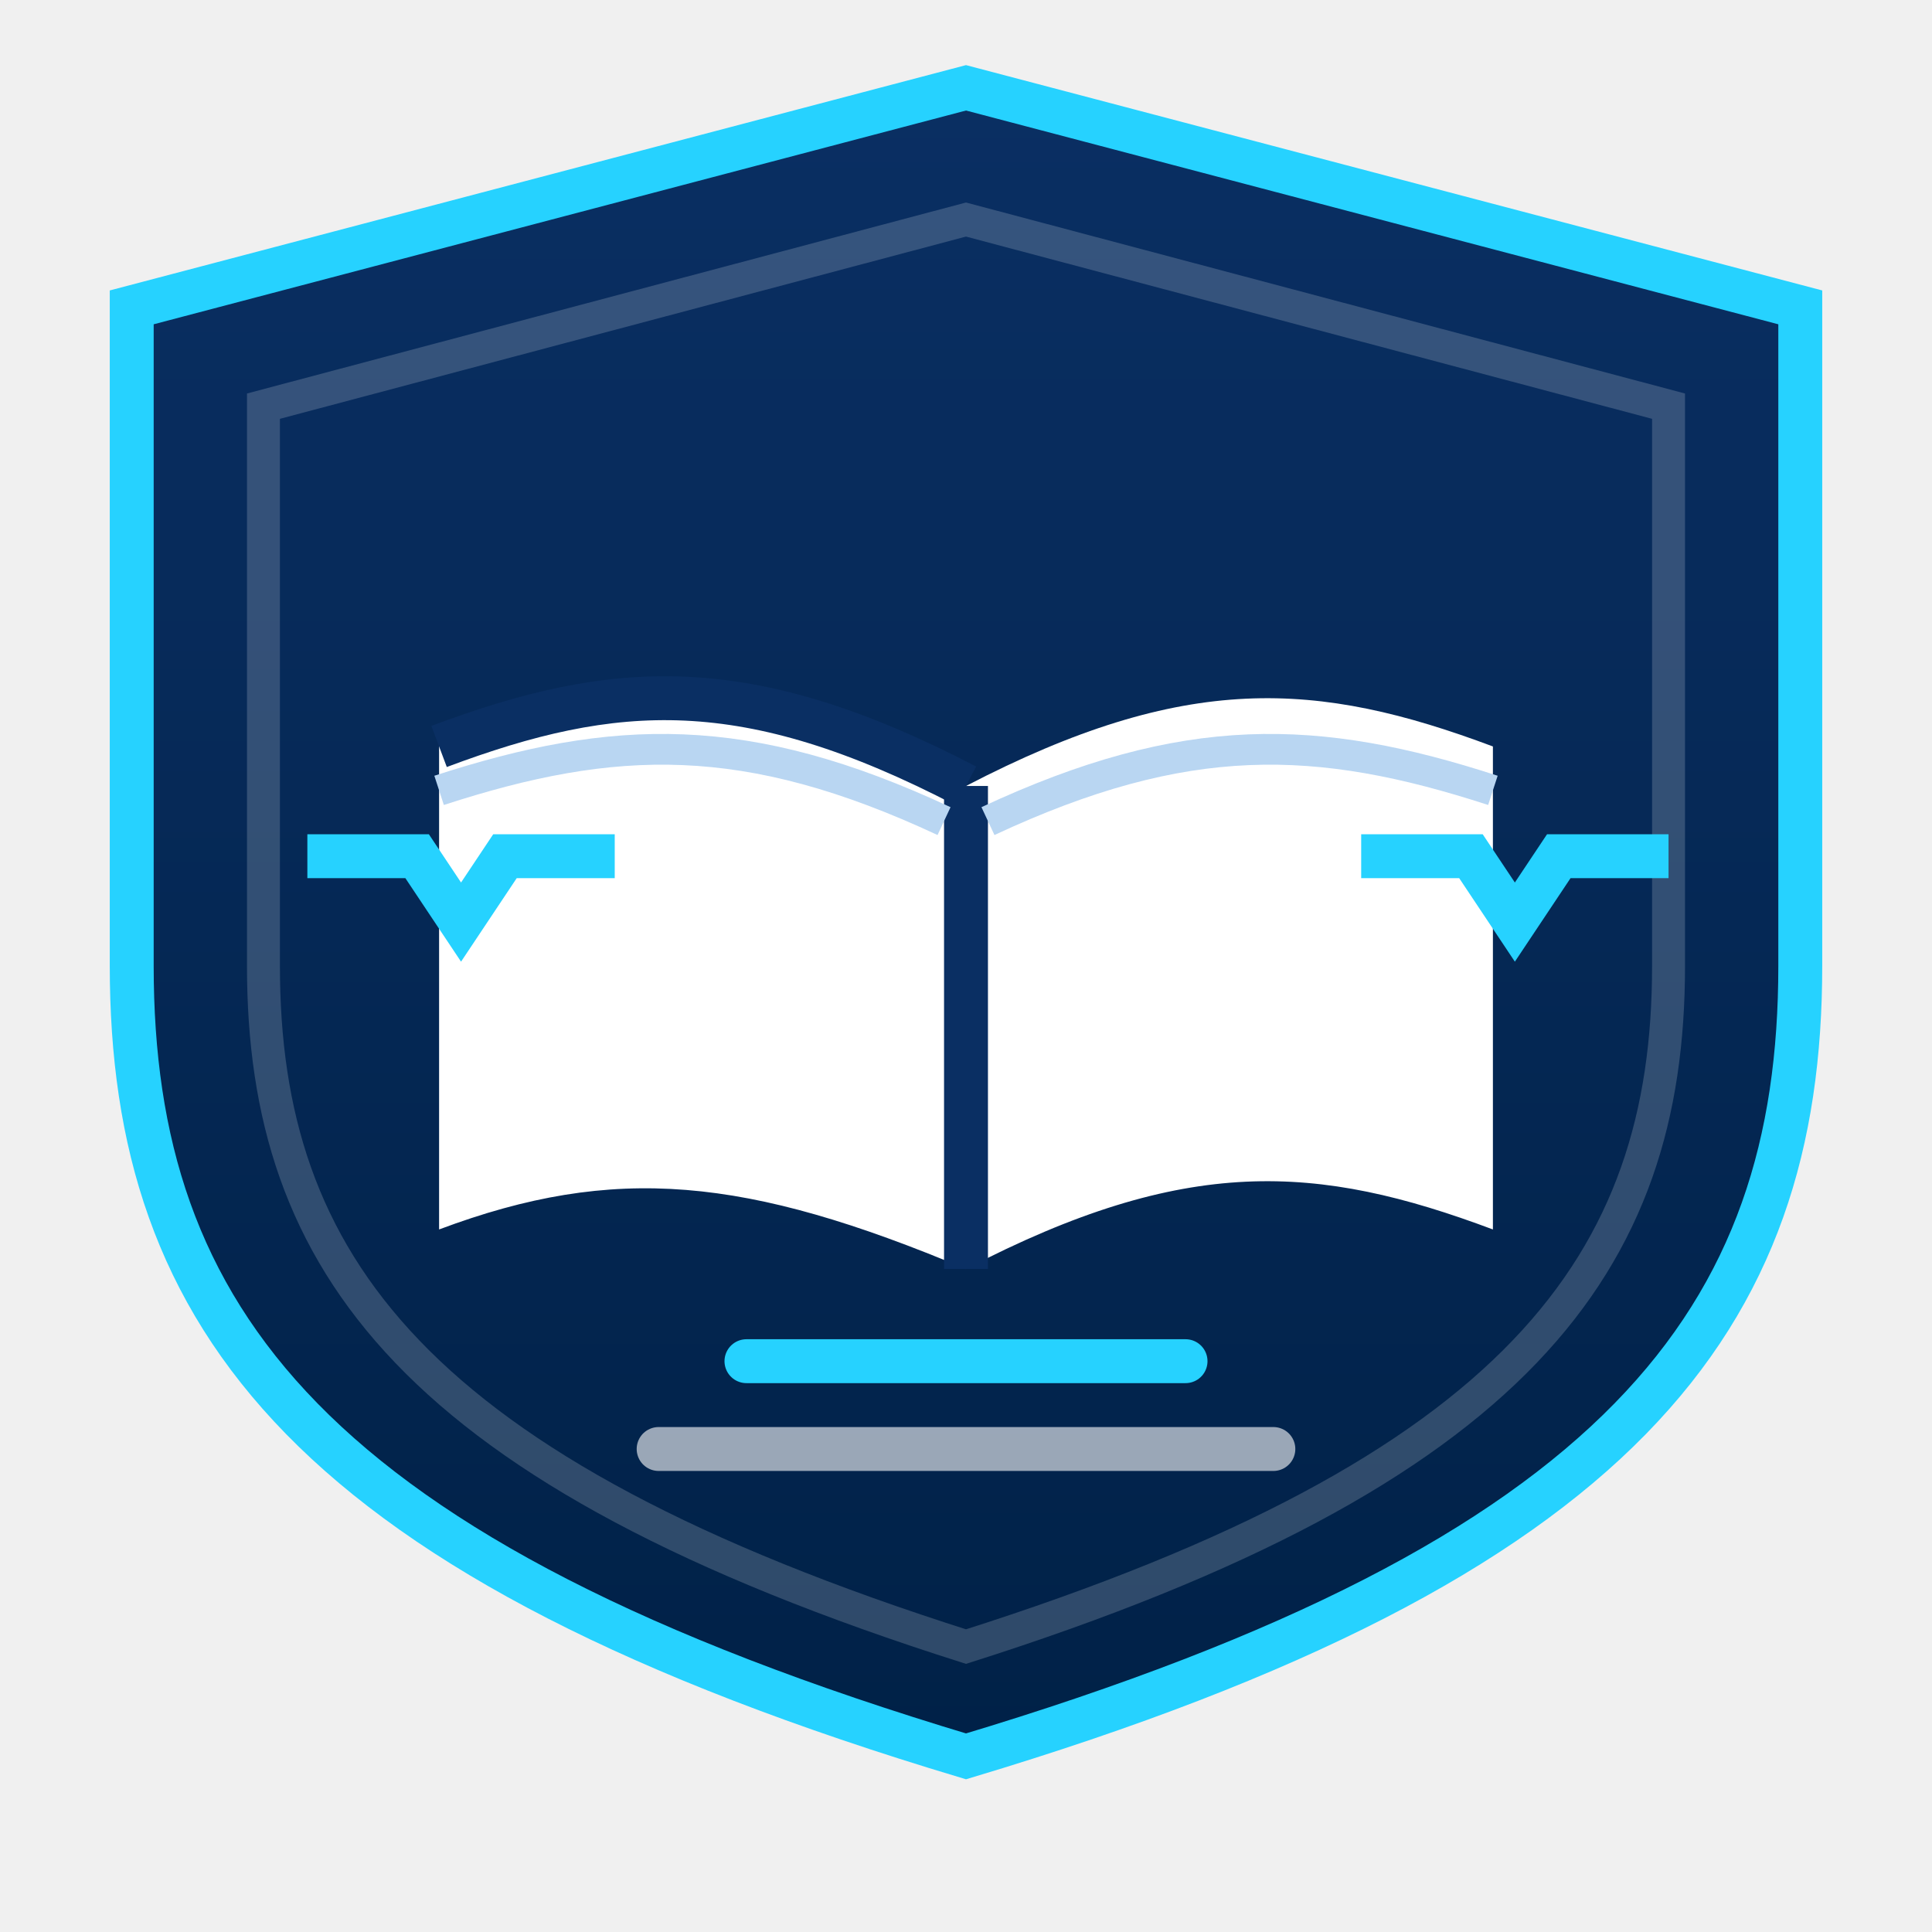
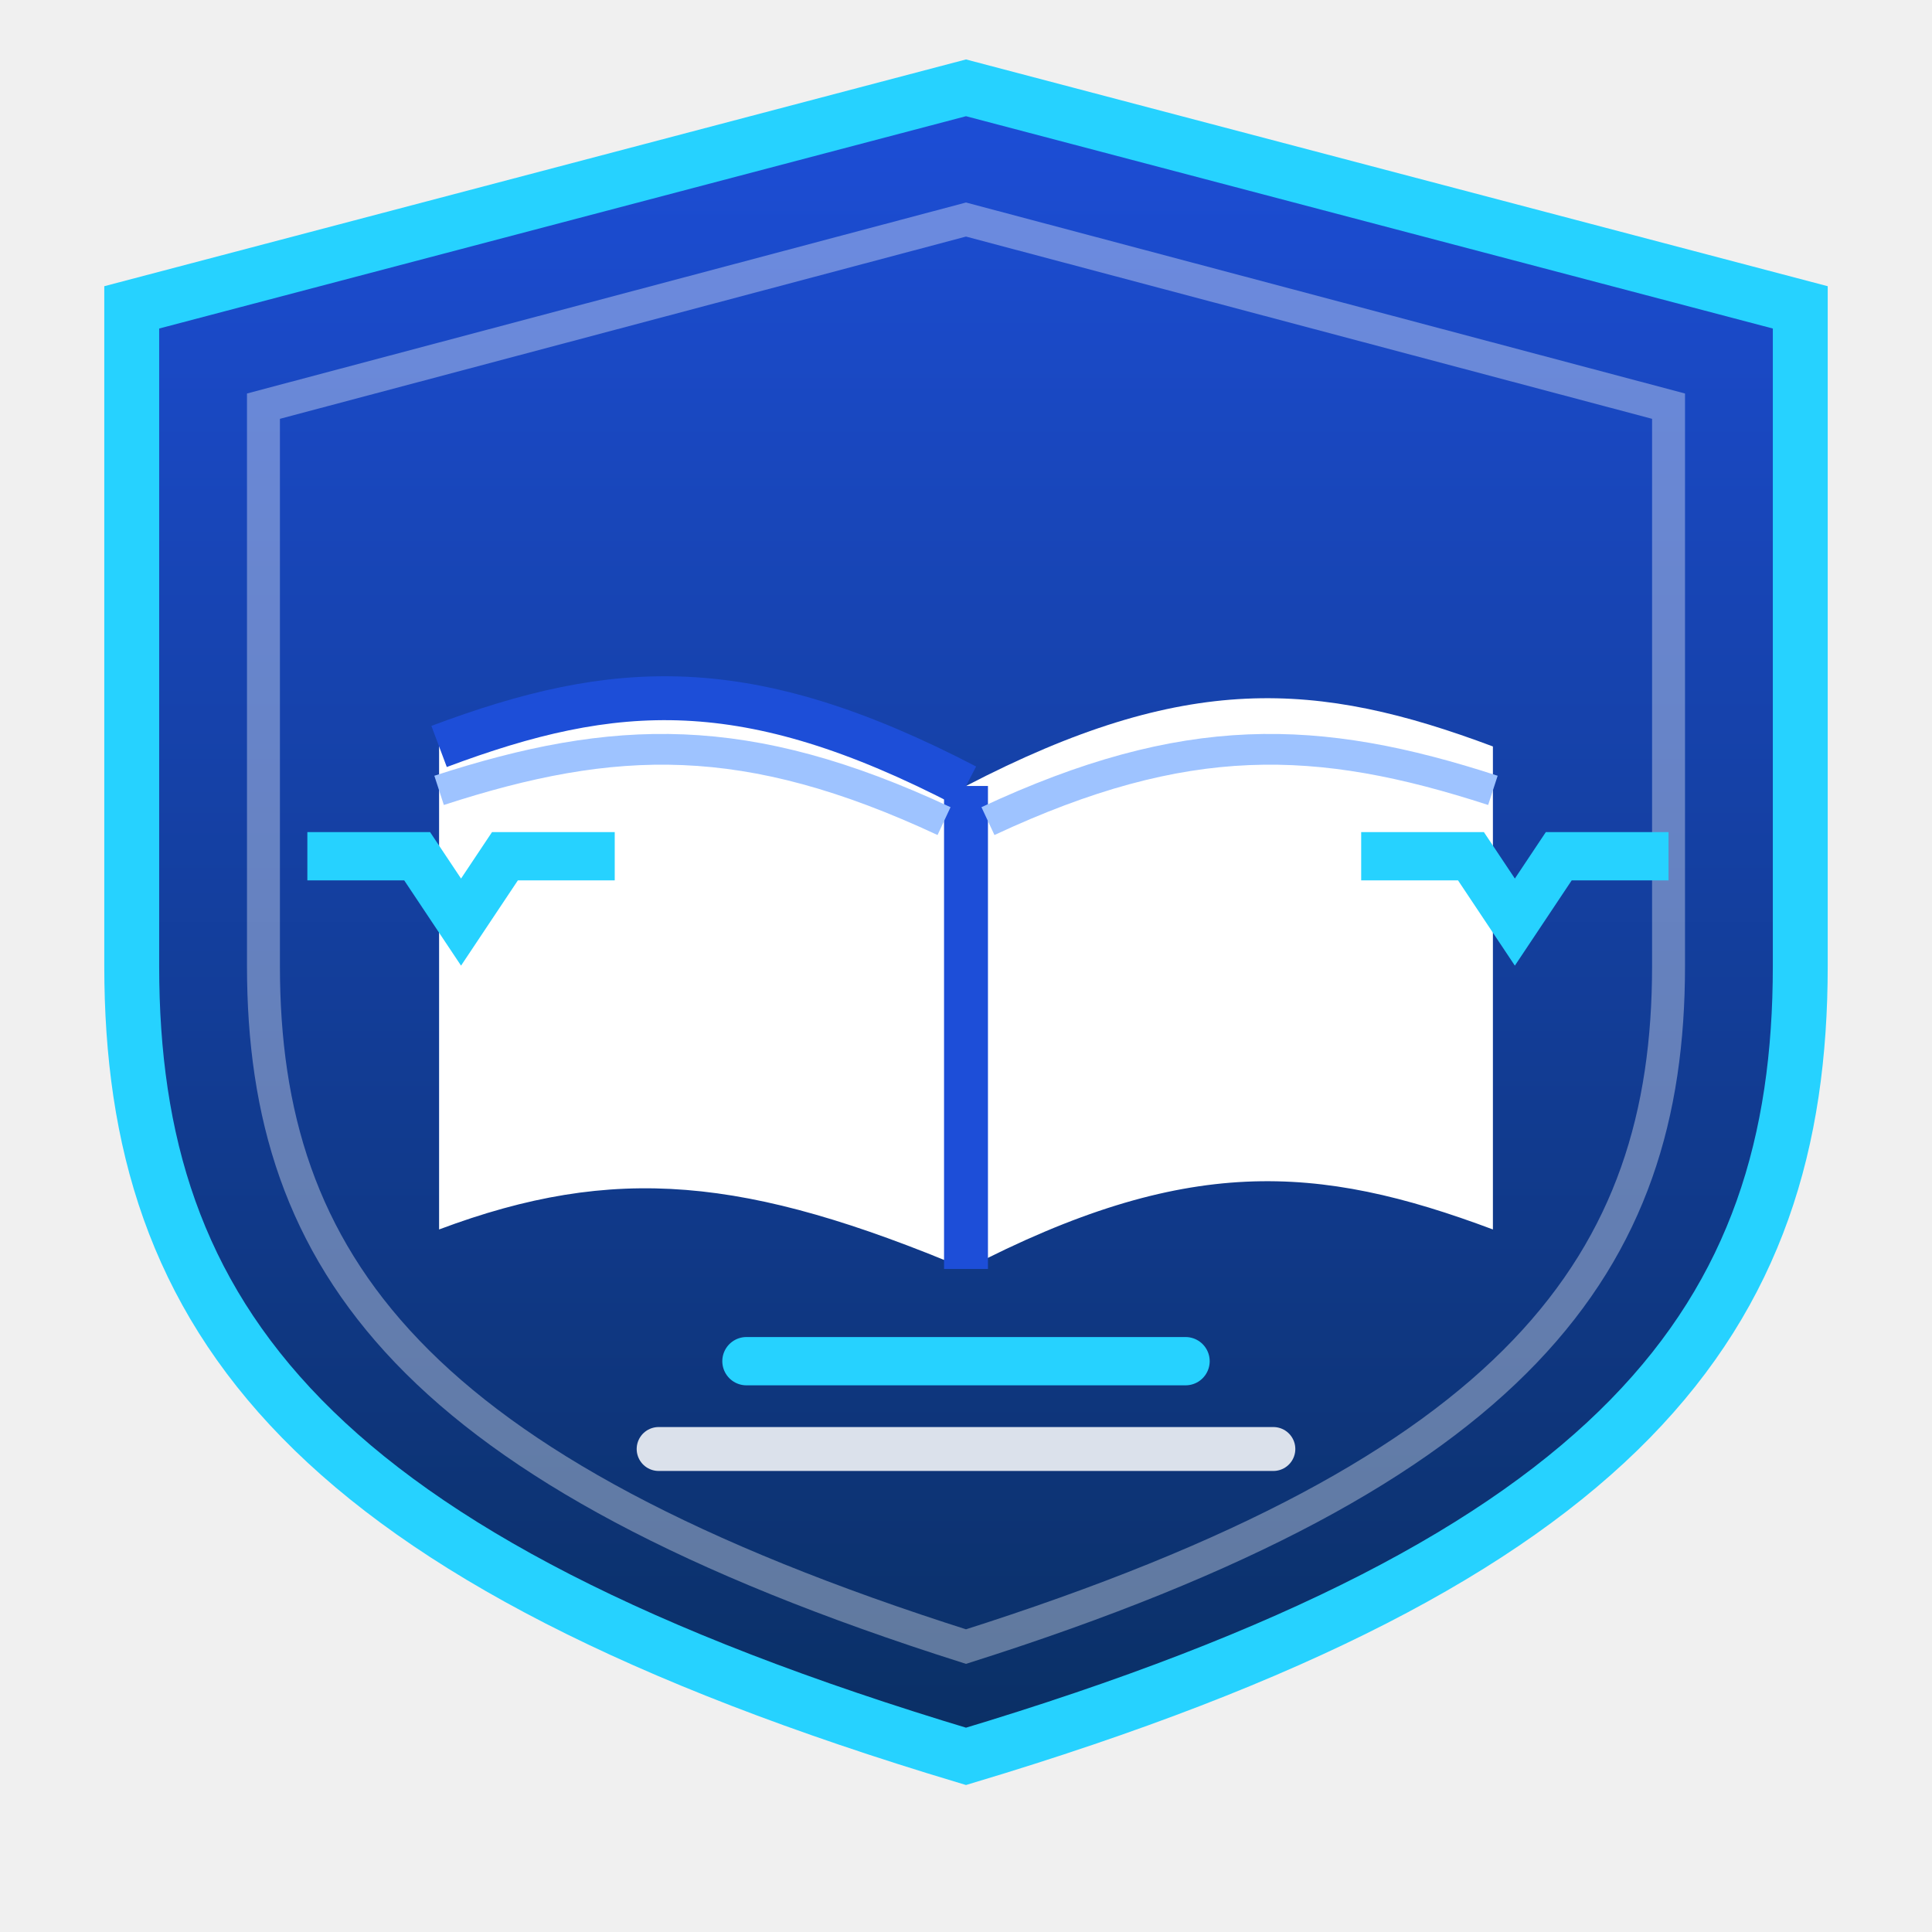
- <svg xmlns="http://www.w3.org/2000/svg" viewBox="0 0 88 88" role="img" aria-label="Brightwell University crest">
+ <svg xmlns="http://www.w3.org/2000/svg" viewBox="0 0 88 88" role="img" aria-label="Brightwell Academy crest">
  <defs>
    <linearGradient id="bw-g" x1="0" y1="0" x2="0" y2="1">
-       <stop offset="0" stop-color="#0a2f63" />
-       <stop offset="1" stop-color="#002147" />
+       <stop offset="0" stop-color="#1d4ed8" />
+       <stop offset="1" stop-color="#0a2f63" />
    </linearGradient>
  </defs>
-   <path d="M44 4 82 14v30c0 16-8 27-38 36C14 71 6 60 6 44V14Z" fill="url(#bw-g)" stroke="#26d2ff" stroke-width="2" />
-   <path d="M44 10 76 18.5V44c0 13.5-6.8 23-32 31C18.8 67 12 57.5 12 44V18.5Z" fill="none" stroke="#fff" stroke-opacity=".18" stroke-width="1.5" />
-   <path d="M20 34c8-3 14-3.4 24 1.8C54 30.6 60 31 68 34v22c-8-3-14-3.4-24 1.8C34 53.6 28 53 20 56Z" fill="#fff" />
-   <path d="M44 35.8v22" stroke="#0a2f63" stroke-width="2" />
-   <path d="M20 34c8-3 14-3.4 24 1.8" fill="none" stroke="#0a2f63" stroke-width="2" />
-   <path d="M20 36c8-2.6 14-2.8 23 1.4M68 36c-8-2.6-14-2.8-23 1.4" stroke="#b9d6f2" stroke-width="1.4" fill="none" />
-   <path d="M14 39h5l2 3 2-3h5M62 39h5l2 3 2-3h5" stroke="#26d2ff" stroke-width="2" fill="none" />
-   <path d="M34 62h20" stroke="#26d2ff" stroke-width="2" stroke-linecap="round" />
-   <path d="M30 66h28" stroke="#ffffff" stroke-opacity=".6" stroke-width="2" stroke-linecap="round" />
+   <path d="M44 4 82 14v30c0 16-8 27-38 36C14 71 6 60 6 44V14Z" fill="url(#bw-g)" stroke="#26d2ff" stroke-width="2.5" />
+   <path d="M44 10 76 18.5V44c0 13.5-6.8 23-32 31C18.8 67 12 57.5 12 44V18.5Z" fill="none" stroke="#ffffff" stroke-opacity=".35" stroke-width="1.5" />
+   <path d="M20 34c8-3 14-3.4 24 1.8C54 30.6 60 31 68 34v22c-8-3-14-3.4-24 1.8C34 53.6 28 53 20 56Z" fill="#ffffff" />
+   <path d="M44 35.8v22" stroke="#1d4ed8" stroke-width="2" />
+   <path d="M20 34c8-3 14-3.4 24 1.8" fill="none" stroke="#1d4ed8" stroke-width="2" />
+   <path d="M20 36c8-2.6 14-2.8 23 1.4M68 36c-8-2.6-14-2.8-23 1.4" stroke="#9ec3ff" stroke-width="1.4" fill="none" />
+   <path d="M14 39h5l2 3 2-3h5M62 39h5l2 3 2-3h5" stroke="#26d2ff" stroke-width="2.2" fill="none" />
+   <path d="M34 62h20" stroke="#26d2ff" stroke-width="2.2" stroke-linecap="round" />
+   <path d="M30 66h28" stroke="#ffffff" stroke-opacity=".85" stroke-width="2" stroke-linecap="round" />
</svg>
